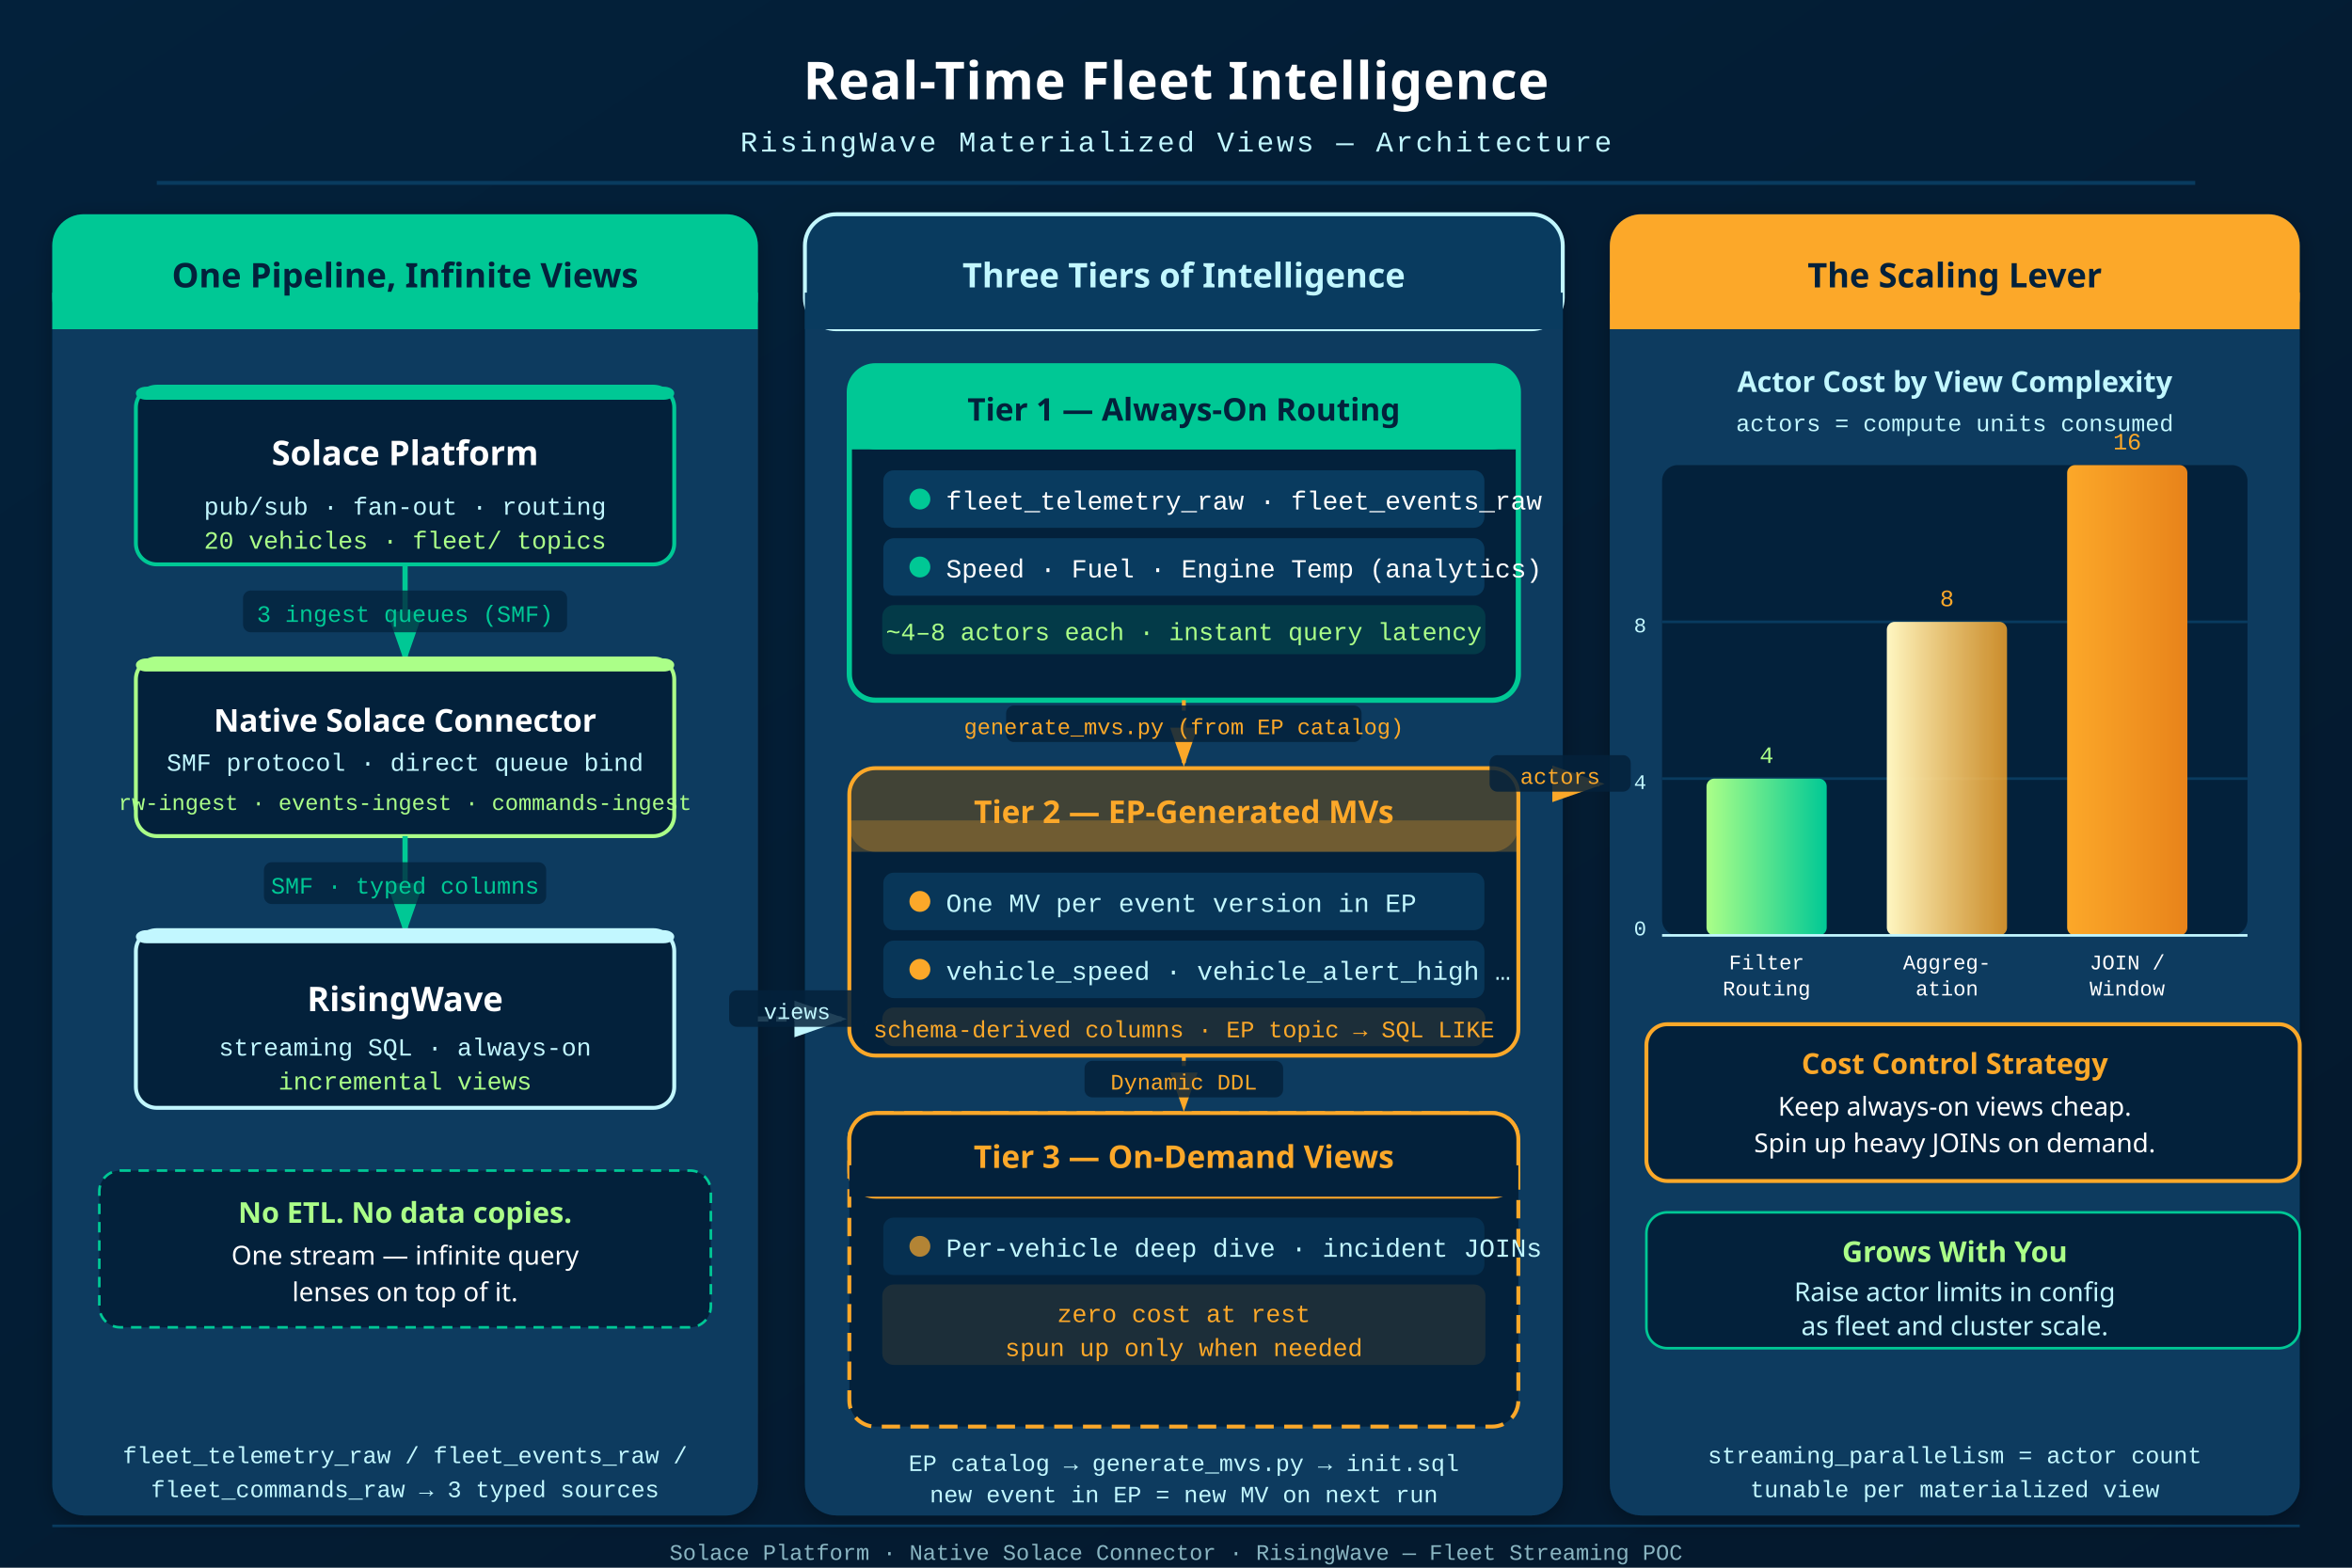
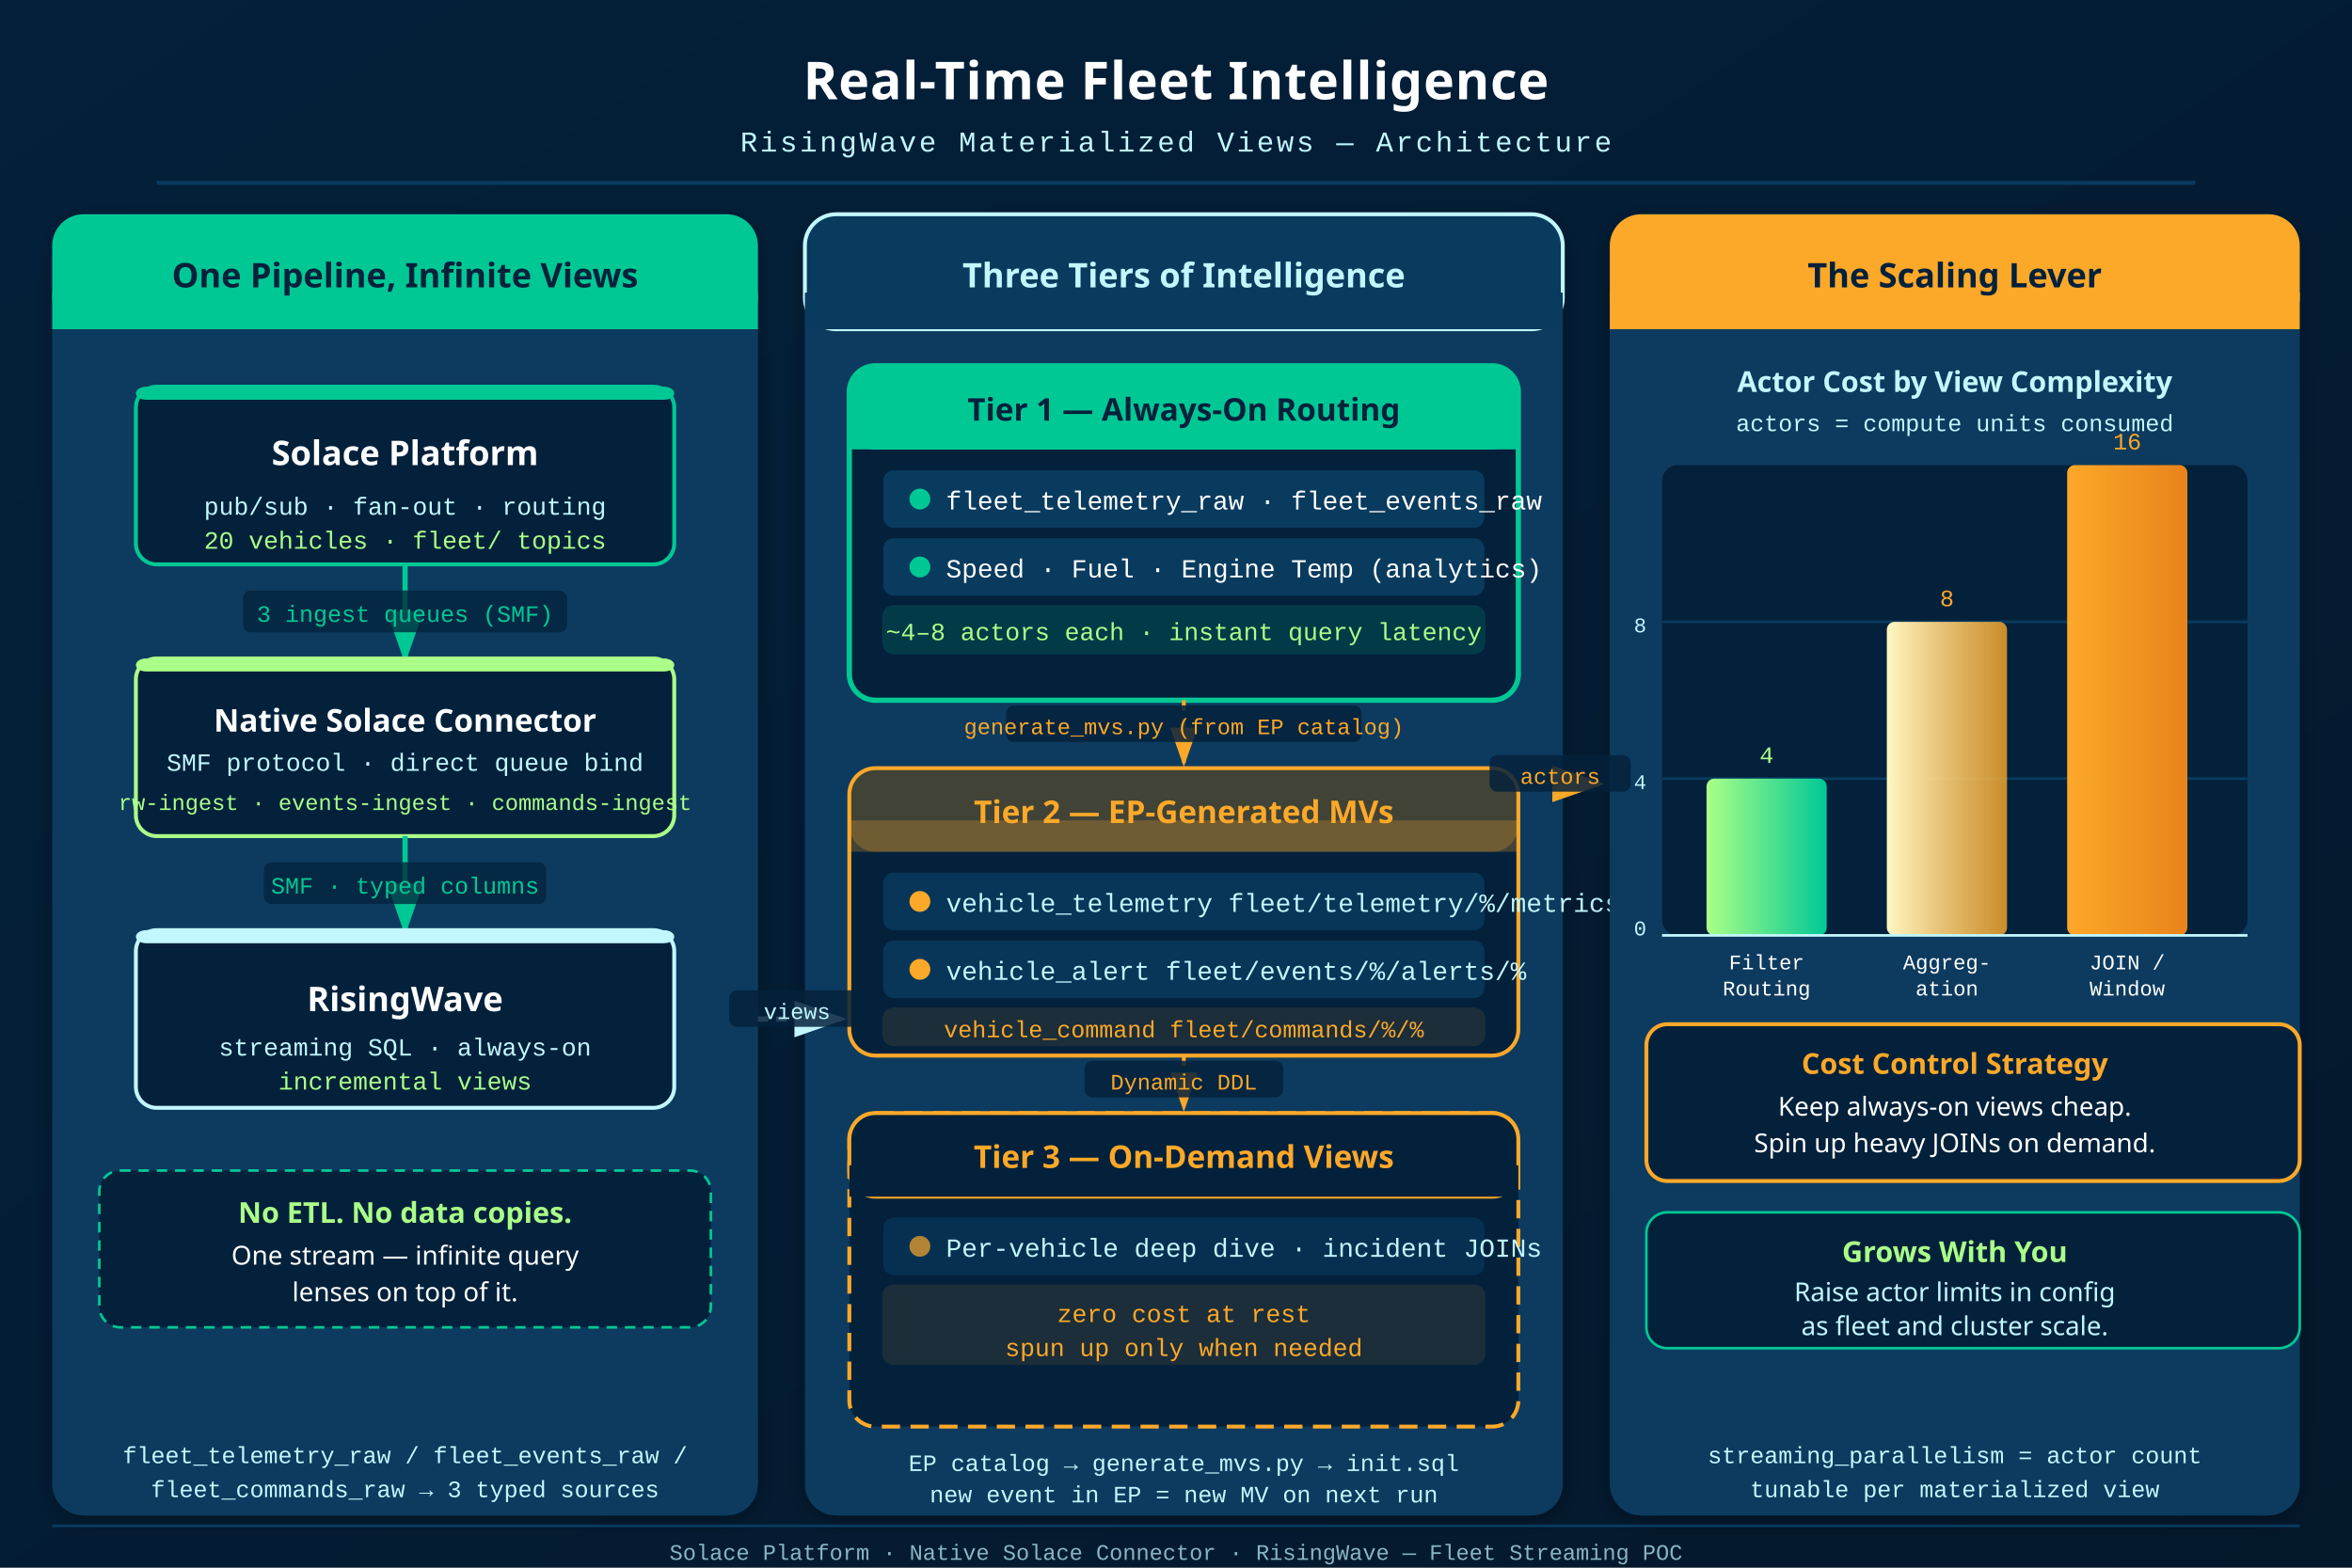
<svg xmlns="http://www.w3.org/2000/svg" width="900" height="600" viewBox="0 0 900 600">
  <defs>
    <linearGradient id="bgGrad" x1="0%" y1="0%" x2="100%" y2="100%">
      <stop offset="0%" style="stop-color:#03213B;stop-opacity:1" />
      <stop offset="100%" style="stop-color:#04182C;stop-opacity:1" />
    </linearGradient>
    <linearGradient id="greenGrad" x1="0%" y1="0%" x2="100%" y2="0%">
      <stop offset="0%" style="stop-color:#ABFF88;stop-opacity:1" />
      <stop offset="100%" style="stop-color:#00C895;stop-opacity:1" />
    </linearGradient>
    <linearGradient id="barLow" x1="0%" y1="0%" x2="100%" y2="0%">
      <stop offset="0%" style="stop-color:#ABFF88;stop-opacity:1" />
      <stop offset="100%" style="stop-color:#00C895;stop-opacity:1" />
    </linearGradient>
    <linearGradient id="barMed" x1="0%" y1="0%" x2="100%" y2="0%">
      <stop offset="0%" style="stop-color:#FFF7C2;stop-opacity:1" />
      <stop offset="100%" style="stop-color:#FCA829;stop-opacity:0.8" />
    </linearGradient>
    <linearGradient id="barHigh" x1="0%" y1="0%" x2="100%" y2="0%">
      <stop offset="0%" style="stop-color:#FCA829;stop-opacity:1" />
      <stop offset="100%" style="stop-color:#E8831A;stop-opacity:1" />
    </linearGradient>
    <filter id="panelShadow" x="-5%" y="-5%" width="110%" height="110%">
      <feDropShadow dx="0" dy="2" stdDeviation="4" flood-color="#000000" flood-opacity="0.3" />
    </filter>
    <marker id="arrowGreen" markerWidth="10" markerHeight="7" refX="9" refY="3.5" orient="auto">
      <polygon points="0 0, 10 3.5, 0 7" fill="#00C895" />
    </marker>
    <marker id="arrowSky" markerWidth="10" markerHeight="7" refX="9" refY="3.5" orient="auto">
      <polygon points="0 0, 10 3.5, 0 7" fill="#C2F7FF" />
    </marker>
    <marker id="arrowOrange" markerWidth="10" markerHeight="7" refX="9" refY="3.5" orient="auto">
      <polygon points="0 0, 10 3.5, 0 7" fill="#FCA829" />
    </marker>
  </defs>
  <rect width="900" height="600" fill="url(#bgGrad)" />
  <text x="450" y="38" font-family="Figtree, Segoe UI, sans-serif" font-size="20" font-weight="700" fill="#FFFFFF" text-anchor="middle" letter-spacing="0.3">Real-Time Fleet Intelligence</text>
  <text x="450" y="58" font-family="'Courier New', 'Space Mono', monospace" font-size="11" fill="#C2F7FF" text-anchor="middle" letter-spacing="1">RisingWave Materialized Views — Architecture</text>
  <line x1="60" y1="70" x2="840" y2="70" stroke="#093B5F" stroke-width="1.5" />
  <rect x="20" y="82" width="270" height="498" rx="12" fill="#093B5F" filter="url(#panelShadow)" />
  <rect x="20" y="82" width="270" height="44" rx="12" fill="#00C895" />
  <rect x="20" y="112" width="270" height="14" fill="#00C895" />
  <text x="155" y="110" font-family="Figtree, Segoe UI, sans-serif" font-size="13" font-weight="700" fill="#03213B" text-anchor="middle">One Pipeline, Infinite Views</text>
  <rect x="52" y="148" width="206" height="68" rx="8" fill="#03213B" stroke="#00C895" stroke-width="1.5" />
  <rect x="52" y="148" width="206" height="5" rx="4" fill="#00C895" />
  <text x="155" y="178" font-family="Figtree, Segoe UI, sans-serif" font-size="13" font-weight="700" fill="#FFFFFF" text-anchor="middle">Solace Platform</text>
  <text x="155" y="197" font-family="'Courier New', 'Space Mono', monospace" font-size="9.5" fill="#C2F7FF" text-anchor="middle">pub/sub · fan-out · routing</text>
  <text x="155" y="210" font-family="'Courier New', 'Space Mono', monospace" font-size="9.5" fill="#ABFF88" text-anchor="middle">20 vehicles · fleet/ topics</text>
  <line x1="155" y1="216" x2="155" y2="252" stroke="#00C895" stroke-width="2" marker-end="url(#arrowGreen)" />
  <rect x="93" y="226" width="124" height="16" rx="3" fill="#03213B" opacity="0.75" />
  <text x="155" y="238" font-family="'Courier New', 'Space Mono', monospace" font-size="9" fill="#00C895" text-anchor="middle">3 ingest queues (SMF)</text>
  <rect x="52" y="252" width="206" height="68" rx="8" fill="#03213B" stroke="#ABFF88" stroke-width="1.5" />
  <rect x="52" y="252" width="206" height="5" rx="4" fill="#ABFF88" />
  <text x="155" y="280" font-family="Figtree, Segoe UI, sans-serif" font-size="12" font-weight="700" fill="#FFFFFF" text-anchor="middle">Native Solace Connector</text>
  <text x="155" y="295" font-family="'Courier New', 'Space Mono', monospace" font-size="9.5" fill="#C2F7FF" text-anchor="middle">SMF protocol · direct queue bind</text>
  <text x="155" y="310" font-family="'Courier New', 'Space Mono', monospace" font-size="8.5" fill="#ABFF88" text-anchor="middle">rw-ingest · events-ingest · commands-ingest</text>
  <line x1="155" y1="320" x2="155" y2="356" stroke="#00C895" stroke-width="2" marker-end="url(#arrowGreen)" />
  <rect x="101" y="330" width="108" height="16" rx="3" fill="#03213B" opacity="0.75" />
  <text x="155" y="342" font-family="'Courier New', 'Space Mono', monospace" font-size="9" fill="#00C895" text-anchor="middle">SMF · typed columns</text>
  <rect x="52" y="356" width="206" height="68" rx="8" fill="#03213B" stroke="#C2F7FF" stroke-width="1.5" />
  <rect x="52" y="356" width="206" height="5" rx="4" fill="#C2F7FF" />
  <text x="155" y="387" font-family="Figtree, Segoe UI, sans-serif" font-size="13" font-weight="700" fill="#FFFFFF" text-anchor="middle">RisingWave</text>
  <text x="155" y="404" font-family="'Courier New', 'Space Mono', monospace" font-size="9.5" fill="#C2F7FF" text-anchor="middle">streaming SQL · always-on</text>
  <text x="155" y="417" font-family="'Courier New', 'Space Mono', monospace" font-size="9.5" fill="#ABFF88" text-anchor="middle">incremental views</text>
  <rect x="38" y="448" width="234" height="60" rx="8" fill="#03213B" stroke="#00C895" stroke-width="1" stroke-dasharray="4,3" />
  <text x="155" y="468" font-family="Figtree, Segoe UI, sans-serif" font-size="11" font-weight="700" fill="#ABFF88" text-anchor="middle">No ETL. No data copies.</text>
  <text x="155" y="484" font-family="Figtree, Segoe UI, sans-serif" font-size="10" fill="#FFFFFF" text-anchor="middle">One stream — infinite query</text>
  <text x="155" y="498" font-family="Figtree, Segoe UI, sans-serif" font-size="10" fill="#FFFFFF" text-anchor="middle">lenses on top of it.</text>
  <text x="155" y="560" font-family="'Courier New', 'Space Mono', monospace" font-size="9" fill="#C2F7FF" text-anchor="middle">fleet_telemetry_raw / fleet_events_raw /</text>
  <text x="155" y="573" font-family="'Courier New', 'Space Mono', monospace" font-size="9" fill="#C2F7FF" text-anchor="middle">fleet_commands_raw → 3 typed sources</text>
  <rect x="308" y="82" width="290" height="498" rx="12" fill="#093B5F" filter="url(#panelShadow)" />
  <rect x="308" y="82" width="290" height="44" rx="12" fill="#093B5F" stroke="#C2F7FF" stroke-width="1.5" />
  <rect x="308" y="112" width="290" height="14" fill="#093B5F" />
  <text x="453" y="110" font-family="Figtree, Segoe UI, sans-serif" font-size="13" font-weight="700" fill="#C2F7FF" text-anchor="middle">Three Tiers of Intelligence</text>
  <rect x="325" y="140" width="256" height="128" rx="10" fill="#03213B" stroke="#00C895" stroke-width="2" />
  <rect x="325" y="140" width="256" height="32" rx="10" fill="#00C895" />
  <rect x="325" y="160" width="256" height="12" fill="#00C895" />
  <text x="453" y="161" font-family="Figtree, Segoe UI, sans-serif" font-size="12" font-weight="700" fill="#03213B" text-anchor="middle">Tier 1 — Always-On Routing</text>
  <rect x="338" y="180" width="230" height="22" rx="4" fill="#093B5F" />
  <circle cx="352" cy="191" r="4" fill="#00C895" />
  <text x="362" y="195" font-family="'Courier New', 'Space Mono', monospace" font-size="10" fill="#FFFFFF">fleet_telemetry_raw · fleet_events_raw</text>
  <rect x="338" y="206" width="230" height="22" rx="4" fill="#093B5F" />
  <circle cx="352" cy="217" r="4" fill="#00C895" />
  <text x="362" y="221" font-family="'Courier New', 'Space Mono', monospace" font-size="10" fill="#FFFFFF">Speed · Fuel · Engine Temp (analytics)</text>
  <rect x="338" y="232" width="230" height="18" rx="4" fill="#00C895" opacity="0.15" stroke="#00C895" stroke-width="0.8" />
  <text x="453" y="245" font-family="'Courier New', 'Space Mono', monospace" font-size="9.5" fill="#ABFF88" text-anchor="middle">~4–8 actors each  ·  instant query latency</text>
  <line x1="453" y1="268" x2="453" y2="292" stroke="#FCA829" stroke-width="1.5" stroke-dasharray="4,3" marker-end="url(#arrowOrange)" />
  <rect x="385" y="270" width="136" height="14" rx="3" fill="#03213B" opacity="0.85" />
  <text x="453" y="281" font-family="'Courier New', 'Space Mono', monospace" font-size="8.5" fill="#FCA829" text-anchor="middle">generate_mvs.py (from EP catalog)</text>
  <rect x="325" y="294" width="256" height="110" rx="10" fill="#03213B" stroke="#FCA829" stroke-width="1.5" />
  <rect x="325" y="294" width="256" height="32" rx="10" fill="#FCA829" opacity="0.25" />
  <rect x="325" y="314" width="256" height="12" fill="#FCA829" opacity="0.25" />
  <text x="453" y="315" font-family="Figtree, Segoe UI, sans-serif" font-size="12" font-weight="700" fill="#FCA829" text-anchor="middle">Tier 2 — EP-Generated MVs</text>
  <rect x="338" y="334" width="230" height="22" rx="4" fill="#093B5F" opacity="0.8" />
  <circle cx="352" cy="345" r="4" fill="#FCA829" />
-   <text x="362" y="349" font-family="'Courier New', 'Space Mono', monospace" font-size="10" fill="#C2F7FF">One MV per event version in EP</text>
+   <text x="362" y="349" font-family="'Courier New', 'Space Mono', monospace" font-size="10" fill="#C2F7FF">vehicle_telemetry  fleet/telemetry/%/metrics</text>
  <rect x="338" y="360" width="230" height="22" rx="4" fill="#093B5F" opacity="0.8" />
  <circle cx="352" cy="371" r="4" fill="#FCA829" />
-   <text x="362" y="375" font-family="'Courier New', 'Space Mono', monospace" font-size="10" fill="#C2F7FF">vehicle_speed · vehicle_alert_high …</text>
+   <text x="362" y="375" font-family="'Courier New', 'Space Mono', monospace" font-size="10" fill="#C2F7FF">vehicle_alert  fleet/events/%/alerts/%</text>
  <rect x="338" y="386" width="230" height="14" rx="4" fill="#FCA829" opacity="0.1" stroke="#FCA829" stroke-width="0.8" />
-   <text x="453" y="397" font-family="'Courier New', 'Space Mono', monospace" font-size="9" fill="#FCA829" text-anchor="middle">schema-derived columns  ·  EP topic → SQL LIKE</text>
+   <text x="453" y="397" font-family="'Courier New', 'Space Mono', monospace" font-size="9" fill="#FCA829" text-anchor="middle">vehicle_command  fleet/commands/%/%</text>
  <line x1="453" y1="404" x2="453" y2="424" stroke="#FCA829" stroke-width="1.5" stroke-dasharray="4,3" marker-end="url(#arrowOrange)" />
  <rect x="415" y="406" width="76" height="14" rx="3" fill="#03213B" opacity="0.85" />
  <text x="453" y="417" font-family="'Courier New', 'Space Mono', monospace" font-size="8.5" fill="#FCA829" text-anchor="middle">Dynamic DDL</text>
  <rect x="325" y="426" width="256" height="120" rx="10" fill="#03213B" stroke="#FCA829" stroke-width="1.5" stroke-dasharray="7,4" />
  <rect x="325" y="426" width="256" height="32" rx="10" fill="#03213B" stroke="#FCA829" stroke-width="1.5" />
  <rect x="325" y="446" width="256" height="12" fill="#03213B" />
  <text x="453" y="447" font-family="Figtree, Segoe UI, sans-serif" font-size="12" font-weight="700" fill="#FCA829" text-anchor="middle">Tier 3 — On-Demand Views</text>
  <rect x="338" y="466" width="230" height="22" rx="4" fill="#093B5F" opacity="0.6" />
  <circle cx="352" cy="477" r="4" fill="#FCA829" opacity="0.7" />
  <text x="362" y="481" font-family="'Courier New', 'Space Mono', monospace" font-size="10" fill="#C2F7FF">Per-vehicle deep dive · incident JOINs</text>
  <rect x="338" y="492" width="230" height="30" rx="4" fill="#FCA829" opacity="0.1" stroke="#FCA829" stroke-width="0.8" />
  <text x="453" y="506" font-family="'Courier New', 'Space Mono', monospace" font-size="9.5" fill="#FCA829" text-anchor="middle">zero cost at rest</text>
  <text x="453" y="519" font-family="'Courier New', 'Space Mono', monospace" font-size="9.5" fill="#FCA829" text-anchor="middle">spun up only when needed</text>
  <text x="453" y="563" font-family="'Courier New', 'Space Mono', monospace" font-size="9" fill="#C2F7FF" text-anchor="middle">EP catalog → generate_mvs.py → init.sql</text>
  <text x="453" y="575" font-family="'Courier New', 'Space Mono', monospace" font-size="9" fill="#C2F7FF" text-anchor="middle">new event in EP = new MV on next run</text>
  <rect x="616" y="82" width="264" height="498" rx="12" fill="#093B5F" filter="url(#panelShadow)" />
  <rect x="616" y="82" width="264" height="44" rx="12" fill="#FCA829" />
  <rect x="616" y="112" width="264" height="14" fill="#FCA829" />
  <text x="748" y="110" font-family="Figtree, Segoe UI, sans-serif" font-size="13" font-weight="700" fill="#03213B" text-anchor="middle">The Scaling Lever</text>
  <text x="748" y="150" font-family="Figtree, Segoe UI, sans-serif" font-size="11" font-weight="700" fill="#C2F7FF" text-anchor="middle">Actor Cost by View Complexity</text>
  <text x="748" y="165" font-family="'Courier New', 'Space Mono', monospace" font-size="9" fill="#C2F7FF" text-anchor="middle">actors = compute units consumed</text>
  <rect x="636" y="178" width="224" height="180" rx="6" fill="#03213B" />
  <line x1="636" y1="238" x2="860" y2="238" stroke="#093B5F" stroke-width="1" />
  <line x1="636" y1="298" x2="860" y2="298" stroke="#093B5F" stroke-width="1" />
  <text x="630" y="242" font-family="'Courier New', 'Space Mono', monospace" font-size="8" fill="#C2F7FF" text-anchor="end">8</text>
  <text x="630" y="302" font-family="'Courier New', 'Space Mono', monospace" font-size="8" fill="#C2F7FF" text-anchor="end">4</text>
  <text x="630" y="358" font-family="'Courier New', 'Space Mono', monospace" font-size="8" fill="#C2F7FF" text-anchor="end">0</text>
  <rect x="653" y="298" width="46" height="60" rx="3" fill="url(#barLow)" />
  <text x="676" y="292" font-family="'Courier New', 'Space Mono', monospace" font-size="9" fill="#ABFF88" text-anchor="middle">4</text>
  <text x="676" y="371" font-family="'Courier New', 'Space Mono', monospace" font-size="8" fill="#FFFFFF" text-anchor="middle">Filter</text>
  <text x="676" y="381" font-family="'Courier New', 'Space Mono', monospace" font-size="8" fill="#FFFFFF" text-anchor="middle">Routing</text>
  <rect x="722" y="238" width="46" height="120" rx="3" fill="url(#barMed)" />
  <text x="745" y="232" font-family="'Courier New', 'Space Mono', monospace" font-size="9" fill="#FCA829" text-anchor="middle">8</text>
  <text x="745" y="371" font-family="'Courier New', 'Space Mono', monospace" font-size="8" fill="#FFFFFF" text-anchor="middle">Aggreg-</text>
  <text x="745" y="381" font-family="'Courier New', 'Space Mono', monospace" font-size="8" fill="#FFFFFF" text-anchor="middle">ation</text>
  <rect x="791" y="178" width="46" height="180" rx="3" fill="url(#barHigh)" />
  <text x="814" y="172" font-family="'Courier New', 'Space Mono', monospace" font-size="9" fill="#FCA829" text-anchor="middle">16</text>
  <text x="814" y="371" font-family="'Courier New', 'Space Mono', monospace" font-size="8" fill="#FFFFFF" text-anchor="middle">JOIN /</text>
  <text x="814" y="381" font-family="'Courier New', 'Space Mono', monospace" font-size="8" fill="#FFFFFF" text-anchor="middle">Window</text>
  <line x1="636" y1="358" x2="860" y2="358" stroke="#C2F7FF" stroke-width="1" />
  <rect x="630" y="392" width="250" height="60" rx="8" fill="#03213B" stroke="#FCA829" stroke-width="1.5" />
  <text x="748" y="411" font-family="Figtree, Segoe UI, sans-serif" font-size="11" font-weight="700" fill="#FCA829" text-anchor="middle">Cost Control Strategy</text>
  <text x="748" y="427" font-family="Figtree, Segoe UI, sans-serif" font-size="10" fill="#FFFFFF" text-anchor="middle">Keep always-on views cheap.</text>
  <text x="748" y="441" font-family="Figtree, Segoe UI, sans-serif" font-size="10" fill="#FFFFFF" text-anchor="middle">Spin up heavy JOINs on demand.</text>
  <rect x="630" y="464" width="250" height="52" rx="8" fill="#03213B" stroke="#00C895" stroke-width="1" />
  <text x="748" y="483" font-family="Figtree, Segoe UI, sans-serif" font-size="11" font-weight="700" fill="#ABFF88" text-anchor="middle">Grows With You</text>
  <text x="748" y="498" font-family="Figtree, Segoe UI, sans-serif" font-size="10" fill="#C2F7FF" text-anchor="middle">Raise actor limits in config</text>
  <text x="748" y="511" font-family="Figtree, Segoe UI, sans-serif" font-size="10" fill="#C2F7FF" text-anchor="middle">as fleet and cluster scale.</text>
  <text x="748" y="560" font-family="'Courier New', 'Space Mono', monospace" font-size="9" fill="#C2F7FF" text-anchor="middle">streaming_parallelism = actor count</text>
  <text x="748" y="573" font-family="'Courier New', 'Space Mono', monospace" font-size="9" fill="#C2F7FF" text-anchor="middle">tunable per materialized view</text>
  <line x1="290" y1="390" x2="322" y2="390" stroke="#C2F7FF" stroke-width="2" stroke-dasharray="4,3" marker-end="url(#arrowSky)" />
  <rect x="279" y="379" width="53" height="14" rx="3" fill="#03213B" opacity="0.85" />
  <text x="305" y="390" font-family="'Courier New', 'Space Mono', monospace" font-size="8.5" fill="#C2F7FF" text-anchor="middle">views</text>
  <line x1="600" y1="300" x2="612" y2="300" stroke="#FCA829" stroke-width="2" marker-end="url(#arrowOrange)" />
  <rect x="570" y="289" width="54" height="14" rx="3" fill="#03213B" opacity="0.85" />
  <text x="597" y="300" font-family="'Courier New', 'Space Mono', monospace" font-size="8.5" fill="#FCA829" text-anchor="middle">actors</text>
  <line x1="20" y1="584" x2="880" y2="584" stroke="#093B5F" stroke-width="1" />
  <text x="450" y="597" font-family="'Courier New', 'Space Mono', monospace" font-size="8.5" fill="#C2F7FF" text-anchor="middle" opacity="0.7">Solace Platform  ·  Native Solace Connector  ·  RisingWave  —  Fleet Streaming POC</text>
</svg>
